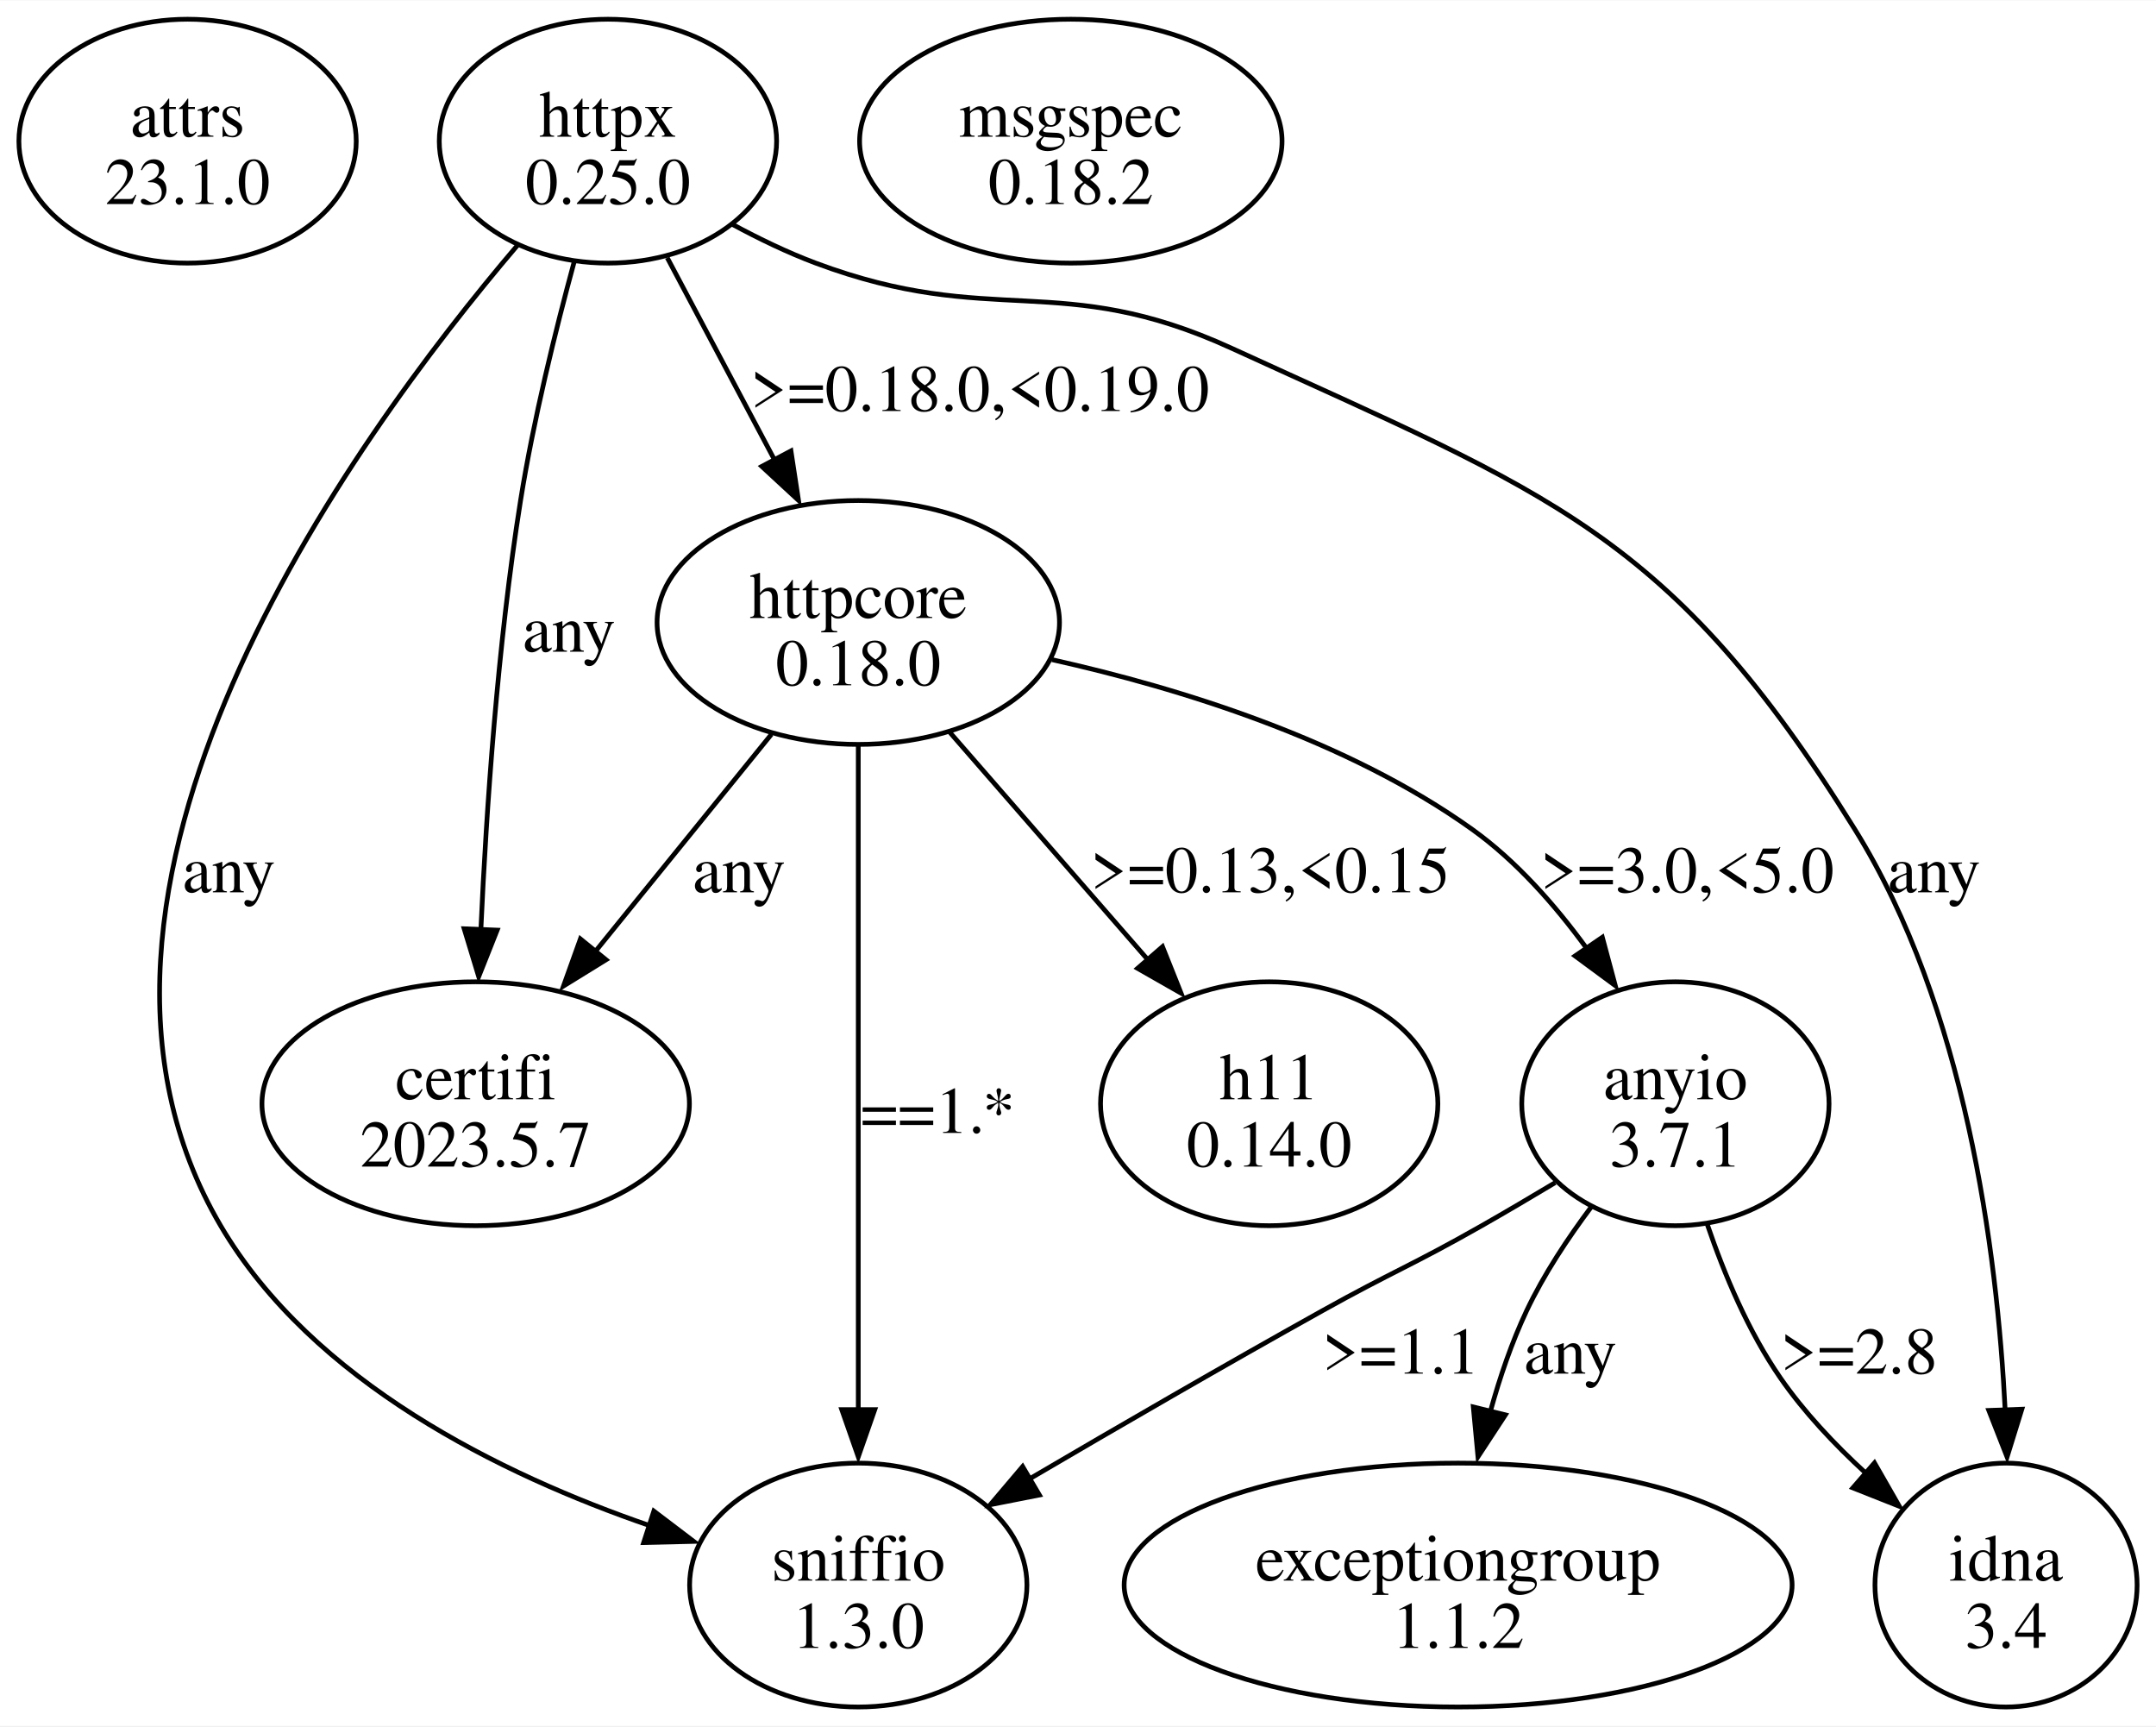
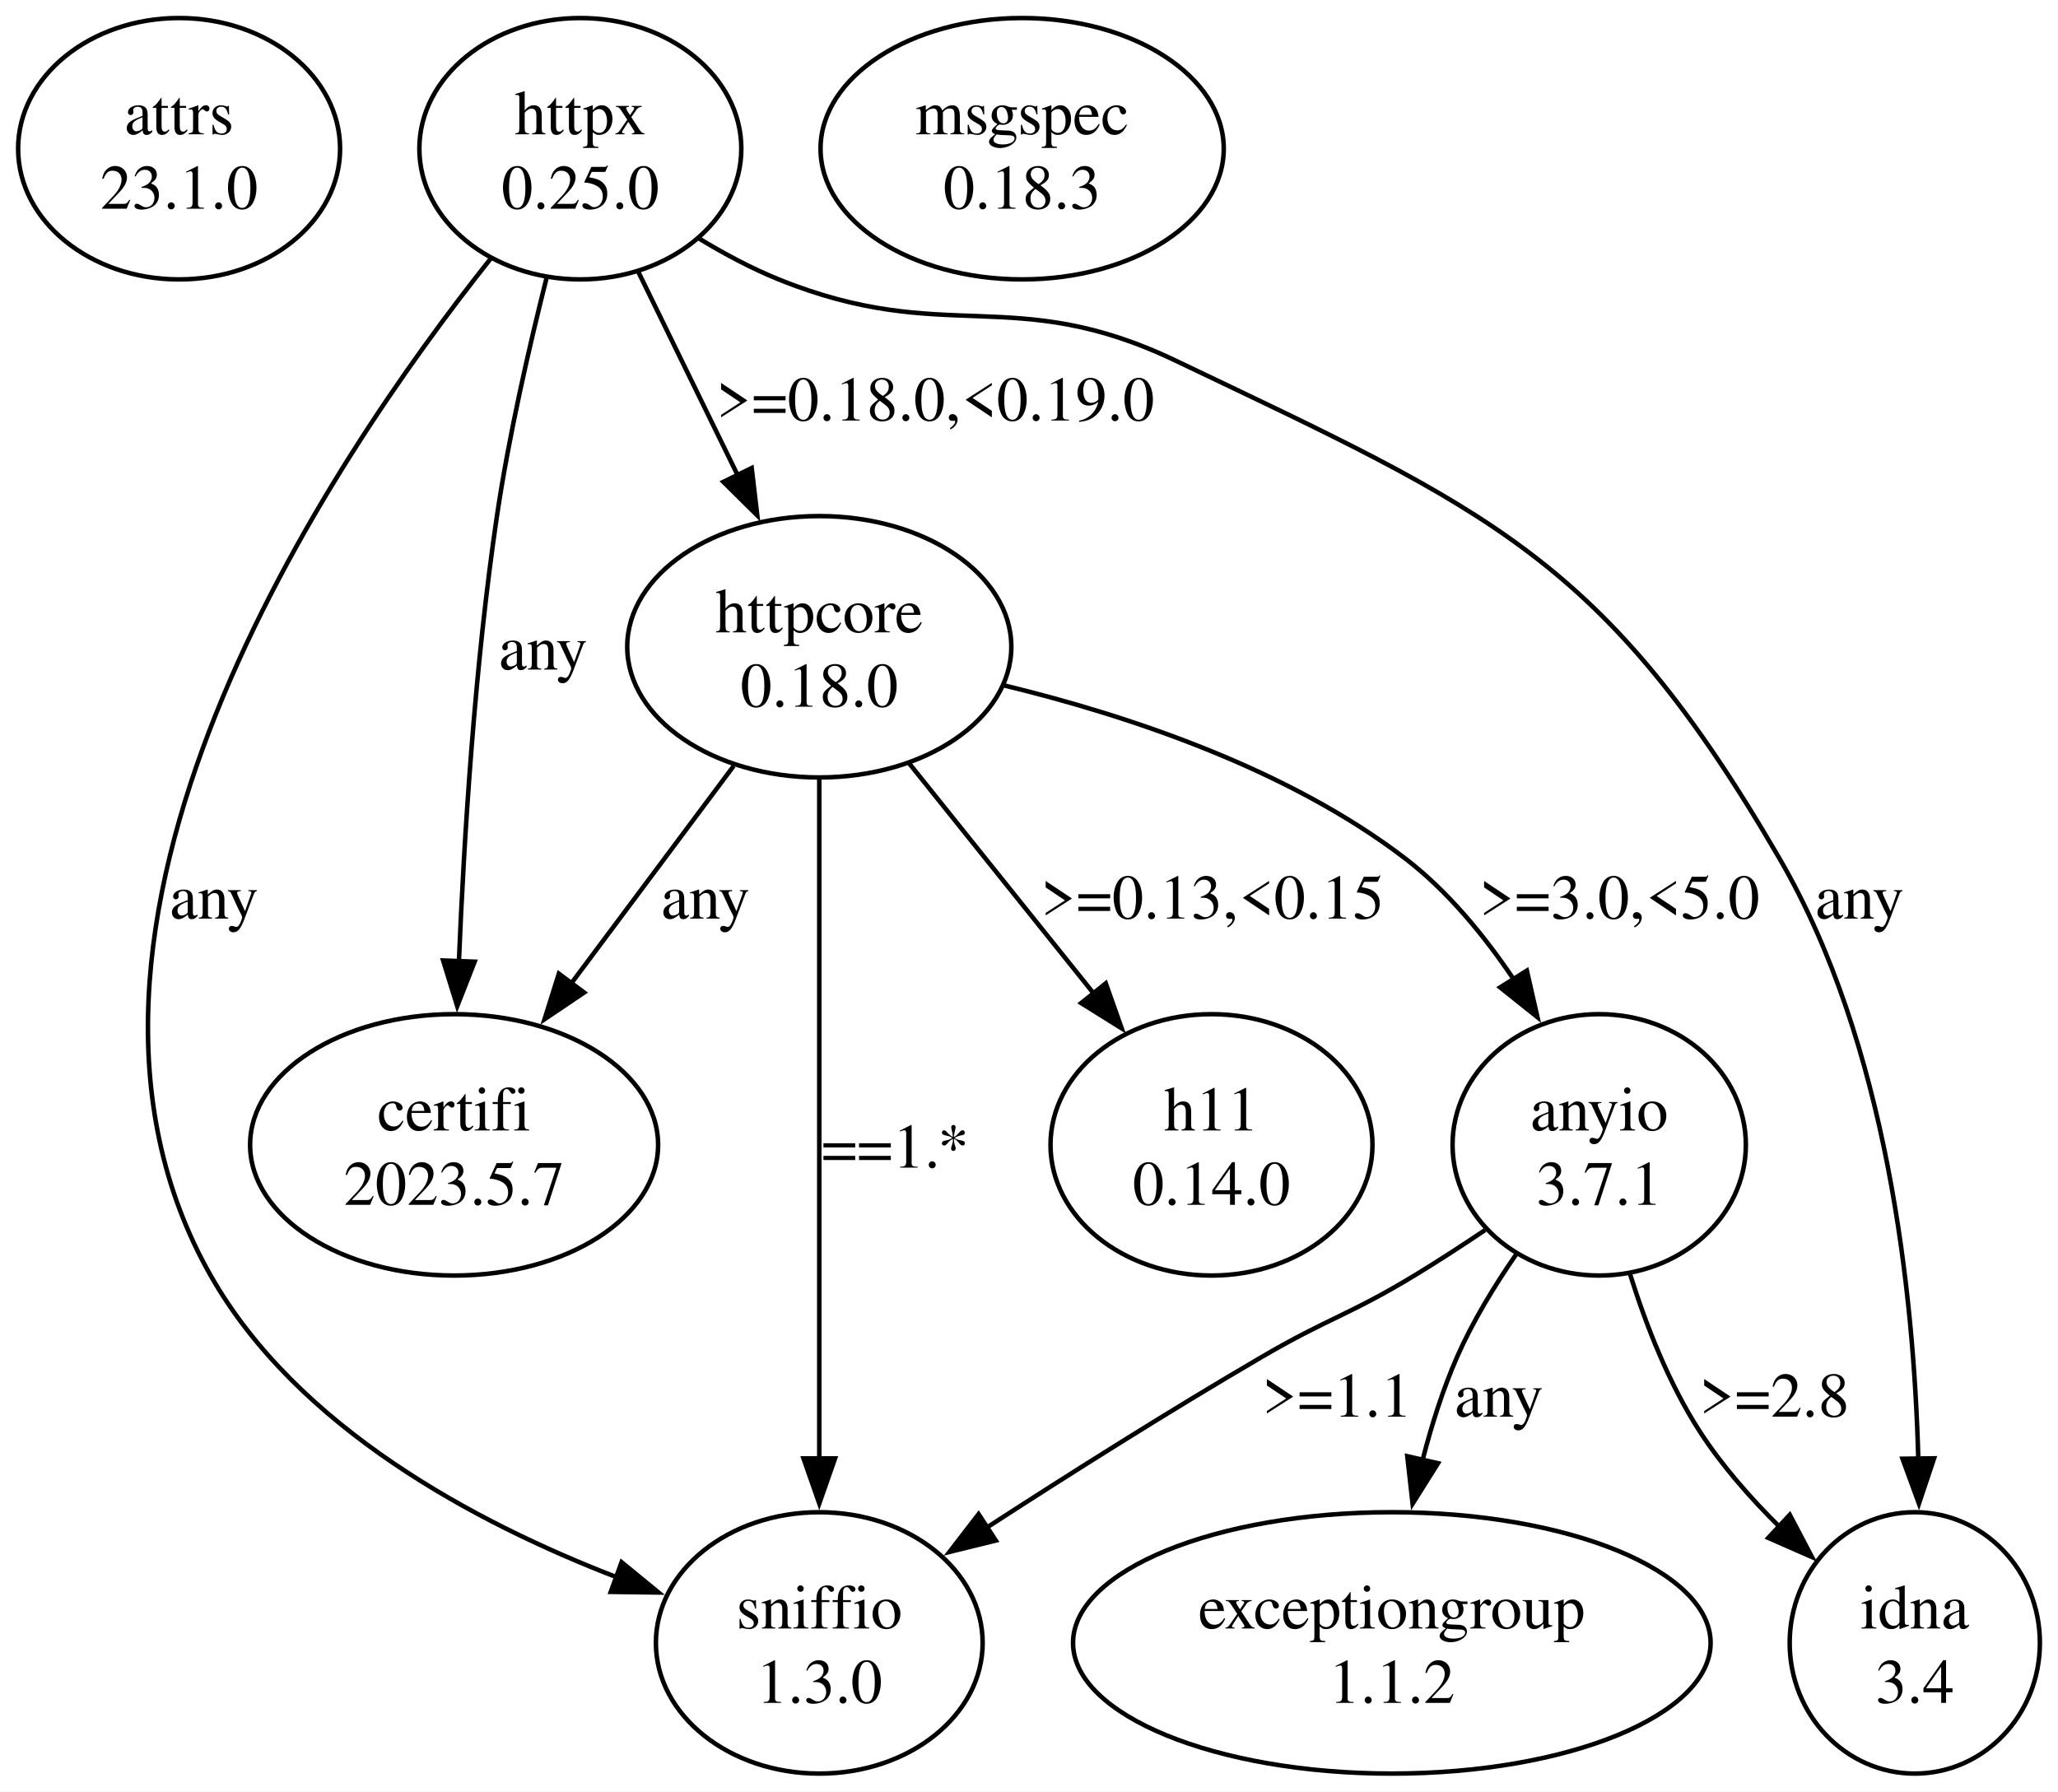
- <svg xmlns="http://www.w3.org/2000/svg" width="456pt" height="365pt" viewBox="0.00 0.00 456.46 365.23">
-   <g id="graph0" class="graph" transform="scale(1 1) rotate(0) translate(4 361.23)">
-     <polygon fill="white" stroke="none" points="-4,4 -4,-361.23 452.46,-361.23 452.46,4 -4,4" />
+ <svg xmlns="http://www.w3.org/2000/svg" width="456pt" height="397pt" viewBox="0.00 0.00 456.46 397.43">
+   <g id="graph0" class="graph" transform="scale(1 1) rotate(0) translate(4 393.43)">
+     <polygon fill="white" stroke="none" points="-4,4 -4,-393.43 452.46,-393.43 452.46,4 -4,4" />
    <g id="node1" class="node">
-       <ellipse fill="none" stroke="black" cx="35.71" cy="-331.42" rx="35.71" ry="25.81" />
-       <text text-anchor="middle" x="35.71" y="-332.37" font-family="Times,serif" font-size="14.00">attrs</text>
-       <text text-anchor="middle" x="35.71" y="-318.12" font-family="Times,serif" font-size="14.00">23.1.0</text>
+       <ellipse fill="none" stroke="black" cx="35.71" cy="-360.44" rx="35.71" ry="28.99" />
+       <text text-anchor="middle" x="35.71" y="-363.64" font-family="Times,serif" font-size="14.00">attrs</text>
+       <text text-anchor="middle" x="35.71" y="-347.14" font-family="Times,serif" font-size="14.00">23.1.0</text>
    </g>
    <g id="node2" class="node">
-       <ellipse fill="none" stroke="black" cx="124.71" cy="-331.42" rx="35.71" ry="25.81" />
-       <text text-anchor="middle" x="124.71" y="-332.37" font-family="Times,serif" font-size="14.00">httpx</text>
-       <text text-anchor="middle" x="124.71" y="-318.12" font-family="Times,serif" font-size="14.00">0.25.0</text>
+       <ellipse fill="none" stroke="black" cx="124.71" cy="-360.44" rx="35.71" ry="28.99" />
+       <text text-anchor="middle" x="124.71" y="-363.64" font-family="Times,serif" font-size="14.00">httpx</text>
+       <text text-anchor="middle" x="124.71" y="-347.14" font-family="Times,serif" font-size="14.00">0.25.0</text>
    </g>
    <g id="node3" class="node">
-       <ellipse fill="none" stroke="black" cx="96.71" cy="-127.68" rx="45.25" ry="25.81" />
-       <text text-anchor="middle" x="96.71" y="-128.63" font-family="Times,serif" font-size="14.00">certifi</text>
-       <text text-anchor="middle" x="96.71" y="-114.38" font-family="Times,serif" font-size="14.00">2023.5.7</text>
+       <ellipse fill="none" stroke="black" cx="96.71" cy="-139.47" rx="45.25" ry="28.99" />
+       <text text-anchor="middle" x="96.71" y="-142.67" font-family="Times,serif" font-size="14.00">certifi</text>
+       <text text-anchor="middle" x="96.71" y="-126.17" font-family="Times,serif" font-size="14.00">2023.5.7</text>
    </g>
    <g id="edge1" class="edge">
-       <path fill="none" stroke="black" d="M117.58,-305.95C113.61,-291.38 108.94,-272.45 106.21,-255.36 101.36,-224.95 98.97,-190.03 97.81,-164.56" />
-       <polygon fill="black" stroke="black" points="101.26,-164.43 97.35,-154.58 94.27,-164.72 101.26,-164.43" />
-       <text text-anchor="middle" x="116.46" y="-223.37" font-family="Times,serif" font-size="14.00">any</text>
+       <path fill="none" stroke="black" d="M117.2,-331.71C113.31,-316.28 108.84,-296.68 106.21,-278.95 101.29,-245.79 98.91,-207.77 97.77,-179.97" />
+       <polygon fill="black" stroke="black" points="101.27,-180.1 97.4,-170.24 94.28,-180.36 101.27,-180.1" />
+       <text text-anchor="middle" x="116.46" y="-244.91" font-family="Times,serif" font-size="14.00">any</text>
    </g>
    <g id="node4" class="node">
-       <ellipse fill="none" stroke="black" cx="177.71" cy="-229.55" rx="42.6" ry="25.81" />
-       <text text-anchor="middle" x="177.71" y="-230.5" font-family="Times,serif" font-size="14.00">httpcore</text>
-       <text text-anchor="middle" x="177.71" y="-216.25" font-family="Times,serif" font-size="14.00">0.18.0</text>
+       <ellipse fill="none" stroke="black" cx="177.71" cy="-249.96" rx="42.6" ry="28.99" />
+       <text text-anchor="middle" x="177.71" y="-253.16" font-family="Times,serif" font-size="14.00">httpcore</text>
+       <text text-anchor="middle" x="177.71" y="-236.66" font-family="Times,serif" font-size="14.00">0.18.0</text>
    </g>
    <g id="edge2" class="edge">
-       <path fill="none" stroke="black" d="M137.27,-306.75C144.08,-293.91 152.62,-277.83 160.09,-263.75" />
-       <polygon fill="black" stroke="black" points="163.46,-265.86 165.06,-255.39 157.28,-262.58 163.46,-265.86" />
-       <text text-anchor="middle" x="203.46" y="-274.31" font-family="Times,serif" font-size="14.00">&gt;=0.18.0,&lt;0.19.0</text>
+       <path fill="none" stroke="black" d="M137.54,-333.18C144.21,-319.52 152.47,-302.61 159.77,-287.68" />
+       <polygon fill="black" stroke="black" points="162.72,-289.61 163.96,-279.09 156.43,-286.54 162.72,-289.61" />
+       <text text-anchor="middle" x="203.46" y="-300.15" font-family="Times,serif" font-size="14.00">&gt;=0.18.0,&lt;0.19.0</text>
    </g>
    <g id="node5" class="node">
-       <ellipse fill="none" stroke="black" cx="420.71" cy="-25.81" rx="27.75" ry="25.81" />
-       <text text-anchor="middle" x="420.71" y="-26.76" font-family="Times,serif" font-size="14.00">idna</text>
-       <text text-anchor="middle" x="420.71" y="-12.51" font-family="Times,serif" font-size="14.00">3.4</text>
+       <ellipse fill="none" stroke="black" cx="420.71" cy="-28.99" rx="27.75" ry="28.99" />
+       <text text-anchor="middle" x="420.71" y="-32.19" font-family="Times,serif" font-size="14.00">idna</text>
+       <text text-anchor="middle" x="420.71" y="-15.69" font-family="Times,serif" font-size="14.00">3.4</text>
    </g>
    <g id="edge3" class="edge">
-       <path fill="none" stroke="black" d="M151.06,-313.81C156.73,-310.75 162.79,-307.82 168.71,-305.61 206.1,-291.63 220.41,-304.23 256.71,-287.61 324.08,-256.75 349.59,-248.68 388.71,-185.74 412.07,-148.15 418.81,-96.79 420.53,-62.75" />
-       <polygon fill="black" stroke="black" points="424.06,-63.03 420.93,-52.91 417.06,-62.77 424.06,-63.03" />
-       <text text-anchor="middle" x="405.46" y="-172.44" font-family="Times,serif" font-size="14.00">any</text>
+       <path fill="none" stroke="black" d="M150.86,-340.63C156.54,-337.17 162.67,-333.89 168.71,-331.45 205.72,-316.49 220.69,-330.66 256.71,-313.45 326.36,-280.18 351.92,-269.7 390.71,-202.97 414.62,-161.83 420.52,-106.54 421.49,-69.66" />
+       <polygon fill="black" stroke="black" points="424.99,-69.93 421.63,-59.89 417.99,-69.84 424.99,-69.93" />
+       <text text-anchor="middle" x="408.46" y="-189.67" font-family="Times,serif" font-size="14.00">any</text>
    </g>
    <g id="node6" class="node">
-       <ellipse fill="none" stroke="black" cx="177.71" cy="-25.81" rx="35.71" ry="25.81" />
-       <text text-anchor="middle" x="177.71" y="-26.76" font-family="Times,serif" font-size="14.00">sniffio</text>
-       <text text-anchor="middle" x="177.71" y="-12.51" font-family="Times,serif" font-size="14.00">1.3.0</text>
+       <ellipse fill="none" stroke="black" cx="177.71" cy="-28.99" rx="36.24" ry="28.99" />
+       <text text-anchor="middle" x="177.71" y="-32.19" font-family="Times,serif" font-size="14.00">sniffio</text>
+       <text text-anchor="middle" x="177.71" y="-15.69" font-family="Times,serif" font-size="14.00">1.3.0</text>
    </g>
    <g id="edge4" class="edge">
-       <path fill="none" stroke="black" d="M105.59,-309.42C70.07,-267.75 1.14,-172.54 42.71,-101.87 62.19,-68.75 102.16,-49.19 133.58,-38.38" />
-       <polygon fill="black" stroke="black" points="134.43,-41.46 142.87,-35.05 132.27,-34.8 134.43,-41.46" />
-       <text text-anchor="middle" x="44.46" y="-172.44" font-family="Times,serif" font-size="14.00">any</text>
+       <path fill="none" stroke="black" d="M104.94,-336.21C68.68,-290.64 -0.89,-187.24 42.71,-110.48 61.88,-76.74 101.42,-55.64 132.78,-43.56" />
+       <polygon fill="black" stroke="black" points="133.86,-46.89 142.06,-40.17 131.46,-40.31 133.86,-46.89" />
+       <text text-anchor="middle" x="43.46" y="-189.67" font-family="Times,serif" font-size="14.00">any</text>
    </g>
    <g id="edge6" class="edge">
-       <path fill="none" stroke="black" d="M159.33,-205.89C148.33,-192.32 134.18,-174.88 122.12,-160.01" />
-       <polygon fill="black" stroke="black" points="124.31,-158.16 115.3,-152.6 118.88,-162.57 124.31,-158.16" />
-       <text text-anchor="middle" x="152.46" y="-172.44" font-family="Times,serif" font-size="14.00">any</text>
+       <path fill="none" stroke="black" d="M158.72,-223.52C147.93,-209.07 134.27,-190.78 122.52,-175.05" />
+       <polygon fill="black" stroke="black" points="125.55,-173.26 116.77,-167.34 119.95,-177.44 125.55,-173.26" />
+       <text text-anchor="middle" x="152.46" y="-189.67" font-family="Times,serif" font-size="14.00">any</text>
    </g>
    <g id="edge8" class="edge">
-       <path fill="none" stroke="black" d="M177.71,-203.4C177.71,-168.05 177.71,-103.44 177.71,-62.94" />
-       <polygon fill="black" stroke="black" points="181.21,-62.95 177.71,-52.95 174.21,-62.95 181.21,-62.95" />
-       <text text-anchor="middle" x="194.58" y="-121.5" font-family="Times,serif" font-size="14.00">==1.*</text>
+       <path fill="none" stroke="black" d="M177.71,-220.78C177.71,-182.37 177.71,-113.38 177.71,-69.73" />
+       <polygon fill="black" stroke="black" points="181.21,-69.92 177.71,-59.92 174.21,-69.92 181.21,-69.92" />
+       <text text-anchor="middle" x="194.58" y="-134.42" font-family="Times,serif" font-size="14.00">==1.*</text>
    </g>
    <g id="node7" class="node">
-       <ellipse fill="none" stroke="black" cx="350.71" cy="-127.68" rx="32.53" ry="25.81" />
-       <text text-anchor="middle" x="350.71" y="-128.63" font-family="Times,serif" font-size="14.00">anyio</text>
-       <text text-anchor="middle" x="350.71" y="-114.38" font-family="Times,serif" font-size="14.00">3.7.1</text>
+       <ellipse fill="none" stroke="black" cx="350.71" cy="-139.47" rx="32.53" ry="28.99" />
+       <text text-anchor="middle" x="350.71" y="-142.67" font-family="Times,serif" font-size="14.00">anyio</text>
+       <text text-anchor="middle" x="350.71" y="-126.17" font-family="Times,serif" font-size="14.00">3.7.1</text>
    </g>
    <g id="edge5" class="edge">
-       <path fill="none" stroke="black" d="M218.71,-221.68C245.87,-215.62 281.24,-204.69 307.71,-185.74 317.01,-179.07 325.19,-169.8 331.85,-160.67" />
-       <polygon fill="black" stroke="black" points="335.24,-162.92 337.99,-152.68 329.46,-158.97 335.24,-162.92" />
-       <text text-anchor="middle" x="353.21" y="-172.44" font-family="Times,serif" font-size="14.00">&gt;=3.0,&lt;5.0</text>
+       <path fill="none" stroke="black" d="M218.69,-241.39C246.02,-234.77 281.58,-222.99 307.71,-202.97 317.12,-195.75 325.22,-185.89 331.78,-176.13" />
+       <polygon fill="black" stroke="black" points="334.66,-178.12 337.01,-167.79 328.73,-174.4 334.66,-178.12" />
+       <text text-anchor="middle" x="355.21" y="-189.67" font-family="Times,serif" font-size="14.00">&gt;=3.0,&lt;5.0</text>
    </g>
    <g id="node8" class="node">
-       <ellipse fill="none" stroke="black" cx="264.71" cy="-127.68" rx="35.71" ry="25.81" />
-       <text text-anchor="middle" x="264.71" y="-128.63" font-family="Times,serif" font-size="14.00">h11</text>
-       <text text-anchor="middle" x="264.71" y="-114.38" font-family="Times,serif" font-size="14.00">0.14.0</text>
+       <ellipse fill="none" stroke="black" cx="264.71" cy="-139.47" rx="35.71" ry="28.99" />
+       <text text-anchor="middle" x="264.71" y="-142.67" font-family="Times,serif" font-size="14.00">h11</text>
+       <text text-anchor="middle" x="264.71" y="-126.17" font-family="Times,serif" font-size="14.00">0.14.0</text>
    </g>
    <g id="edge7" class="edge">
-       <path fill="none" stroke="black" d="M197.02,-206.38C209.35,-192.22 225.49,-173.7 238.91,-158.29" />
-       <polygon fill="black" stroke="black" points="242.12,-160.93 246.05,-151.09 236.84,-156.34 242.12,-160.93" />
-       <text text-anchor="middle" x="264.96" y="-172.44" font-family="Times,serif" font-size="14.00">&gt;=0.13,&lt;0.15</text>
+       <path fill="none" stroke="black" d="M197.67,-224.07C209.86,-208.87 225.58,-189.27 238.73,-172.86" />
+       <polygon fill="black" stroke="black" points="241.26,-175.3 244.79,-165.31 235.8,-170.92 241.26,-175.3" />
+       <text text-anchor="middle" x="264.96" y="-189.67" font-family="Times,serif" font-size="14.00">&gt;=0.13,&lt;0.15</text>
    </g>
    <g id="edge9" class="edge">
-       <path fill="none" stroke="black" d="M357.47,-102.12C361.07,-91.55 366.18,-79.41 372.96,-69.62 377.95,-62.41 384.39,-55.59 390.92,-49.59" />
-       <polygon fill="black" stroke="black" points="392.86,-51.67 398.12,-42.48 388.27,-46.38 392.86,-51.67" />
-       <text text-anchor="middle" x="389.58" y="-70.57" font-family="Times,serif" font-size="14.00">&gt;=2.8</text>
+       <path fill="none" stroke="black" d="M357.56,-110.76C361.11,-99.42 366.15,-86.53 372.96,-75.98 377.87,-68.37 384.28,-61.08 390.8,-54.65" />
+       <polygon fill="black" stroke="black" points="392.98,-57.41 397.91,-48.03 388.21,-52.29 392.98,-57.41" />
+       <text text-anchor="middle" x="389.58" y="-79.18" font-family="Times,serif" font-size="14.00">&gt;=2.8</text>
    </g>
    <g id="edge10" class="edge">
-       <path fill="none" stroke="black" d="M325.25,-110.98C320.13,-107.91 314.77,-104.75 309.71,-101.87 294.93,-93.47 290.81,-92.14 275.96,-83.87 255.36,-72.4 232.58,-59.2 214.15,-48.39" />
-       <polygon fill="black" stroke="black" points="216.06,-44.87 205.66,-42.82 212.51,-50.9 216.06,-44.87" />
-       <text text-anchor="middle" x="292.58" y="-70.57" font-family="Times,serif" font-size="14.00">&gt;=1.1</text>
+       <path fill="none" stroke="black" d="M325.4,-120.57C320.27,-117.12 314.87,-113.61 309.71,-110.48 295.17,-101.68 290.64,-101.05 275.96,-92.48 255.48,-80.53 233.15,-66.42 214.95,-54.63" />
+       <polygon fill="black" stroke="black" points="216.87,-51.7 206.58,-49.17 213.05,-57.56 216.87,-51.7" />
+       <text text-anchor="middle" x="292.58" y="-79.18" font-family="Times,serif" font-size="14.00">&gt;=1.1</text>
    </g>
    <g id="node9" class="node">
-       <ellipse fill="none" stroke="black" cx="304.71" cy="-25.81" rx="70.71" ry="25.81" />
-       <text text-anchor="middle" x="304.71" y="-26.76" font-family="Times,serif" font-size="14.00">exceptiongroup</text>
-       <text text-anchor="middle" x="304.71" y="-12.51" font-family="Times,serif" font-size="14.00">1.1.2</text>
+       <ellipse fill="none" stroke="black" cx="304.71" cy="-28.99" rx="70.71" ry="28.99" />
+       <text text-anchor="middle" x="304.71" y="-32.19" font-family="Times,serif" font-size="14.00">exceptiongroup</text>
+       <text text-anchor="middle" x="304.71" y="-15.69" font-family="Times,serif" font-size="14.00">1.1.2</text>
    </g>
    <g id="edge11" class="edge">
-       <path fill="none" stroke="black" d="M332.96,-105.93C327.93,-99.23 322.84,-91.54 319.21,-83.87 316.08,-77.24 313.56,-69.85 311.56,-62.64" />
-       <polygon fill="black" stroke="black" points="314.72,-61.83 308.91,-52.96 307.92,-63.51 314.72,-61.83" />
-       <text text-anchor="middle" x="328.46" y="-70.57" font-family="Times,serif" font-size="14.00">any</text>
+       <path fill="none" stroke="black" d="M332.25,-115.12C327.43,-108.15 322.64,-100.28 319.21,-92.48 316.05,-85.29 313.53,-77.32 311.53,-69.54" />
+       <polygon fill="black" stroke="black" points="314.96,-68.84 309.32,-59.87 308.14,-70.4 314.96,-68.84" />
+       <text text-anchor="middle" x="328.46" y="-79.18" font-family="Times,serif" font-size="14.00">any</text>
    </g>
    <g id="node10" class="node">
-       <ellipse fill="none" stroke="black" cx="222.71" cy="-331.42" rx="44.72" ry="25.81" />
-       <text text-anchor="middle" x="222.71" y="-332.37" font-family="Times,serif" font-size="14.00">msgspec</text>
-       <text text-anchor="middle" x="222.71" y="-318.12" font-family="Times,serif" font-size="14.00">0.18.2</text>
+       <ellipse fill="none" stroke="black" cx="222.71" cy="-360.44" rx="44.72" ry="28.99" />
+       <text text-anchor="middle" x="222.71" y="-363.64" font-family="Times,serif" font-size="14.00">msgspec</text>
+       <text text-anchor="middle" x="222.71" y="-347.14" font-family="Times,serif" font-size="14.00">0.18.3</text>
    </g>
  </g>
</svg>
